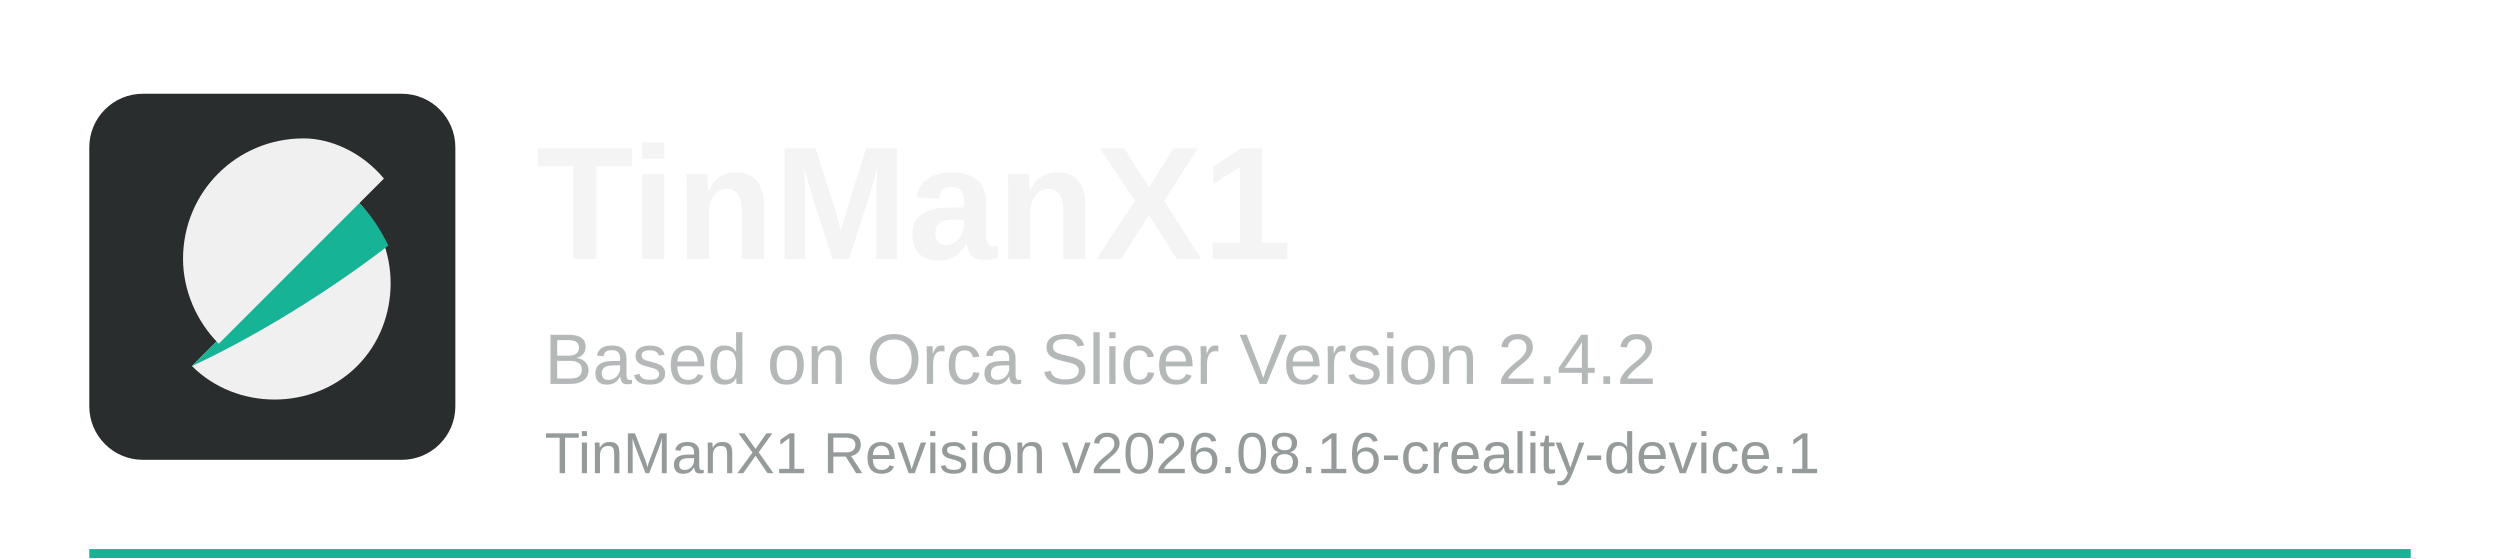
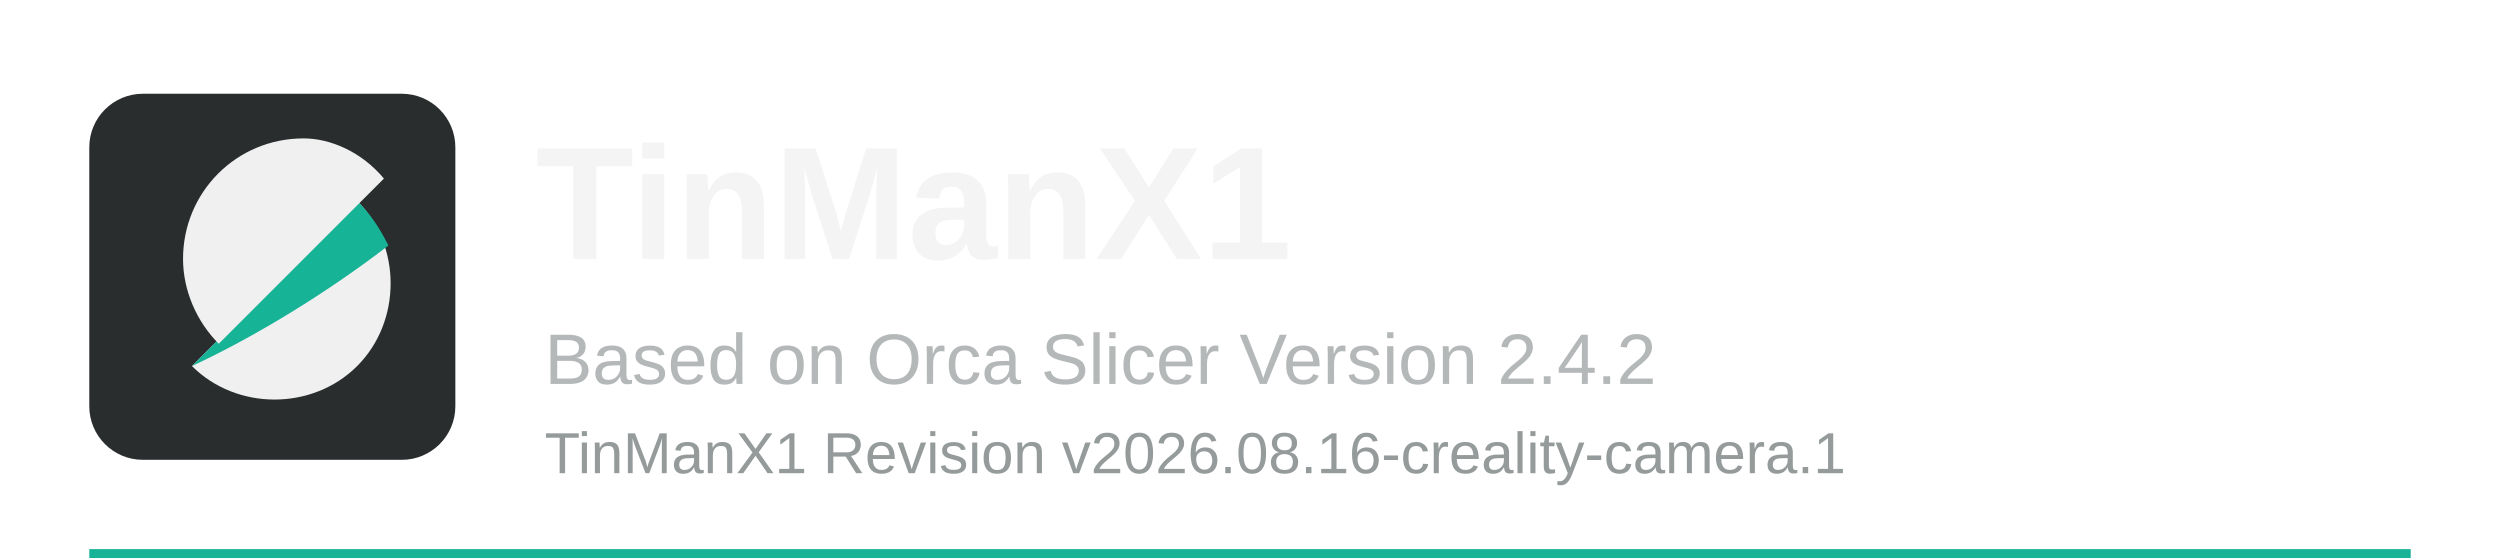
<svg xmlns="http://www.w3.org/2000/svg" width="560" height="125" viewBox="0 0 560 125">
  <rect x="20" y="123" width="520" height="2" fill="#17b397" />
  <rect x="20" y="21" width="82" height="82" rx="12" fill="#2a2d2e" />
  <path d="M43 82c10 10 27 10 37 0s10-27 0-37L43 82z" fill="#f0f0f0" />
  <path d="M80 45L43 82c15-7 31-17 44-27-2-4-4-7-7-10z" fill="#17b397" />
  <path d="M68 31c-15 0-27 12-27 27 0 7 3 14 8 19l37-37c-5-6-12-9-18-9z" fill="#f0f0f0" />
  <text x="120" y="58" font-family="Arial, Helvetica, sans-serif" font-size="36" font-weight="700" fill="#f4f4f4">TinManX1</text>
  <text x="122" y="86" font-family="Arial, Helvetica, sans-serif" font-size="16" fill="#b5b8b8">Based on Orca Slicer Version 2.4.2</text>
-   <text x="122" y="106" font-family="Arial, Helvetica, sans-serif" font-size="13" fill="#959b9b">TinManX1 Revision v2026.08.16-creality-device.1</text>
+   <text x="122" y="106" font-family="Arial, Helvetica, sans-serif" font-size="13" fill="#959b9b">TinManX1 Revision v2026.08.16-creality-camera.1</text>
</svg>
